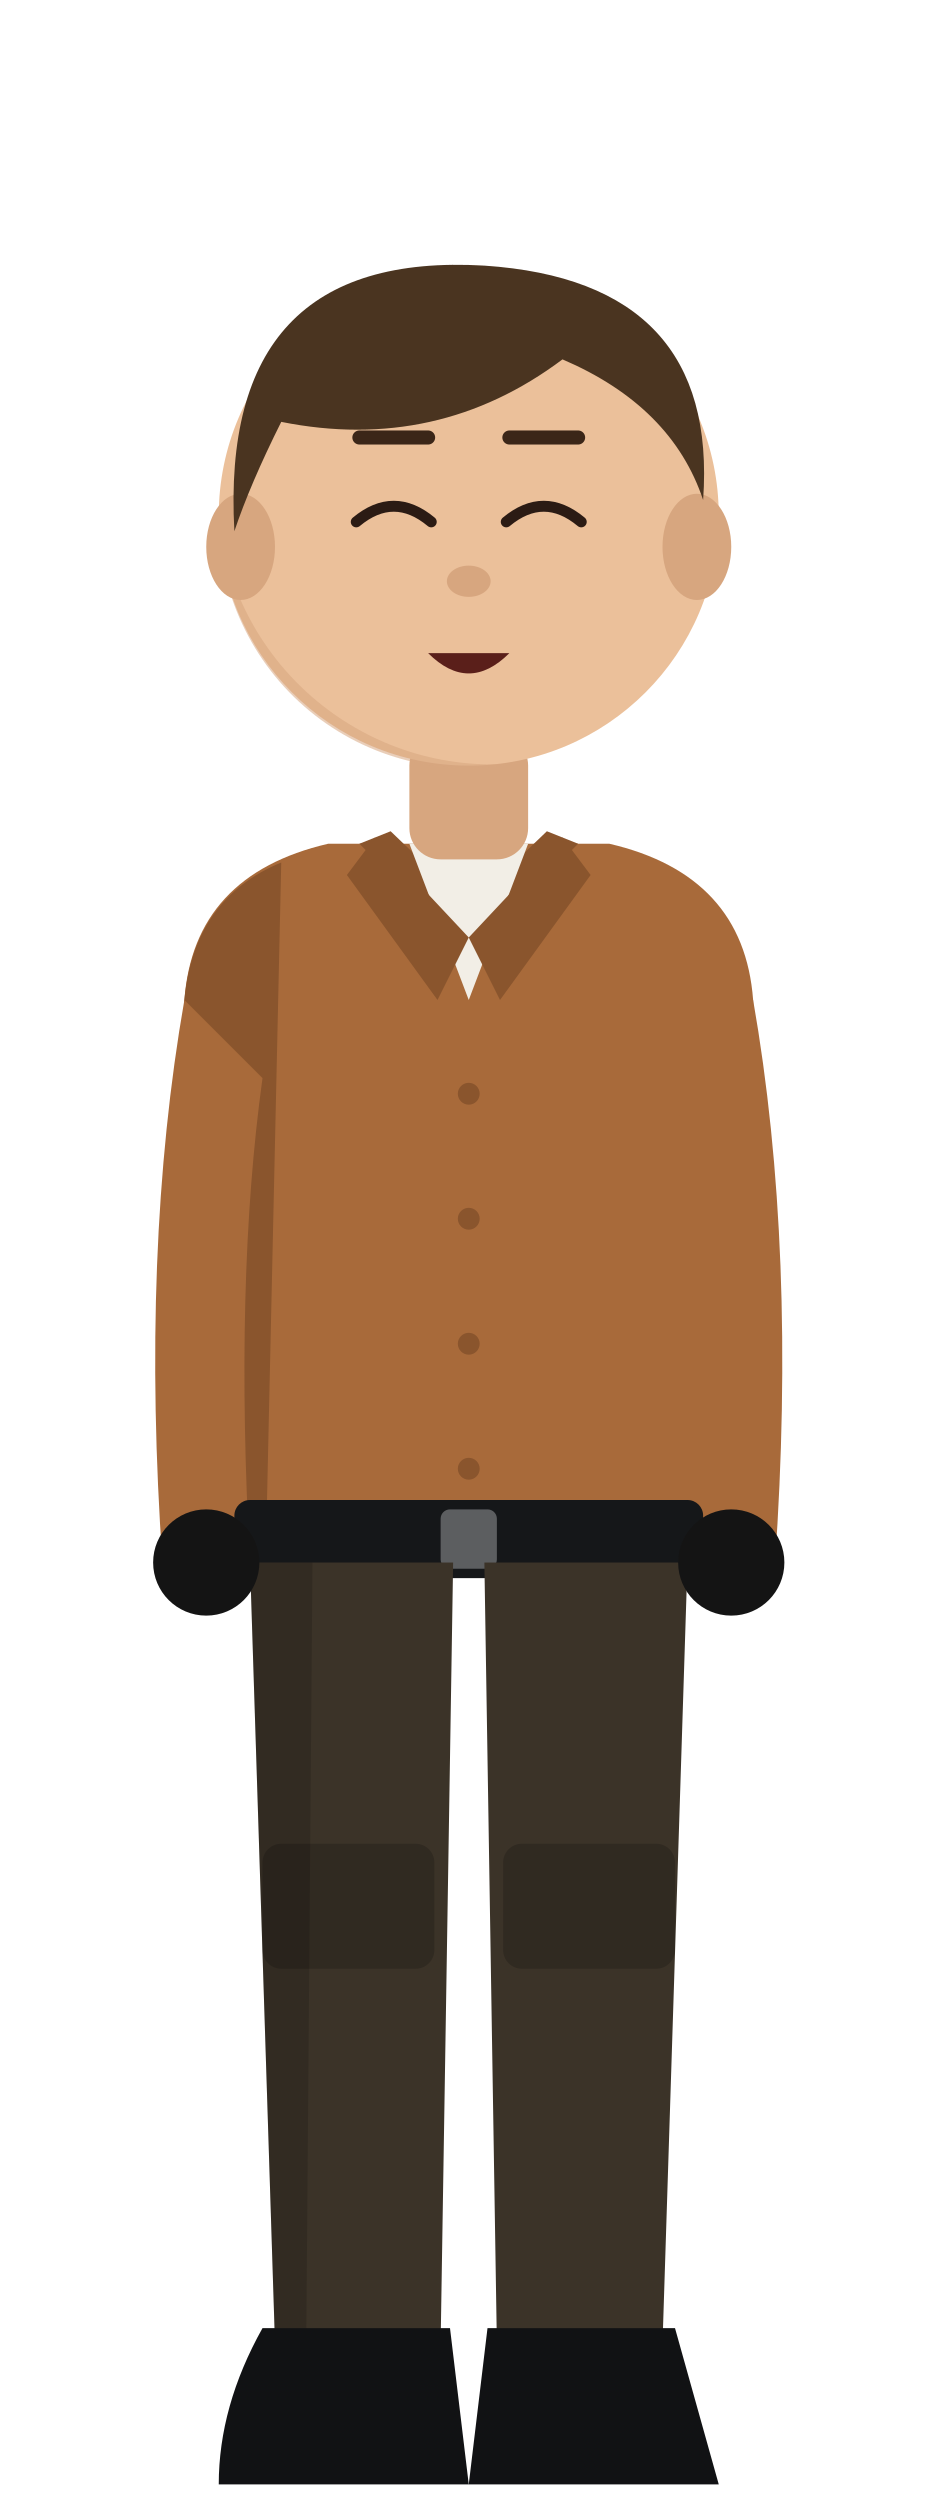
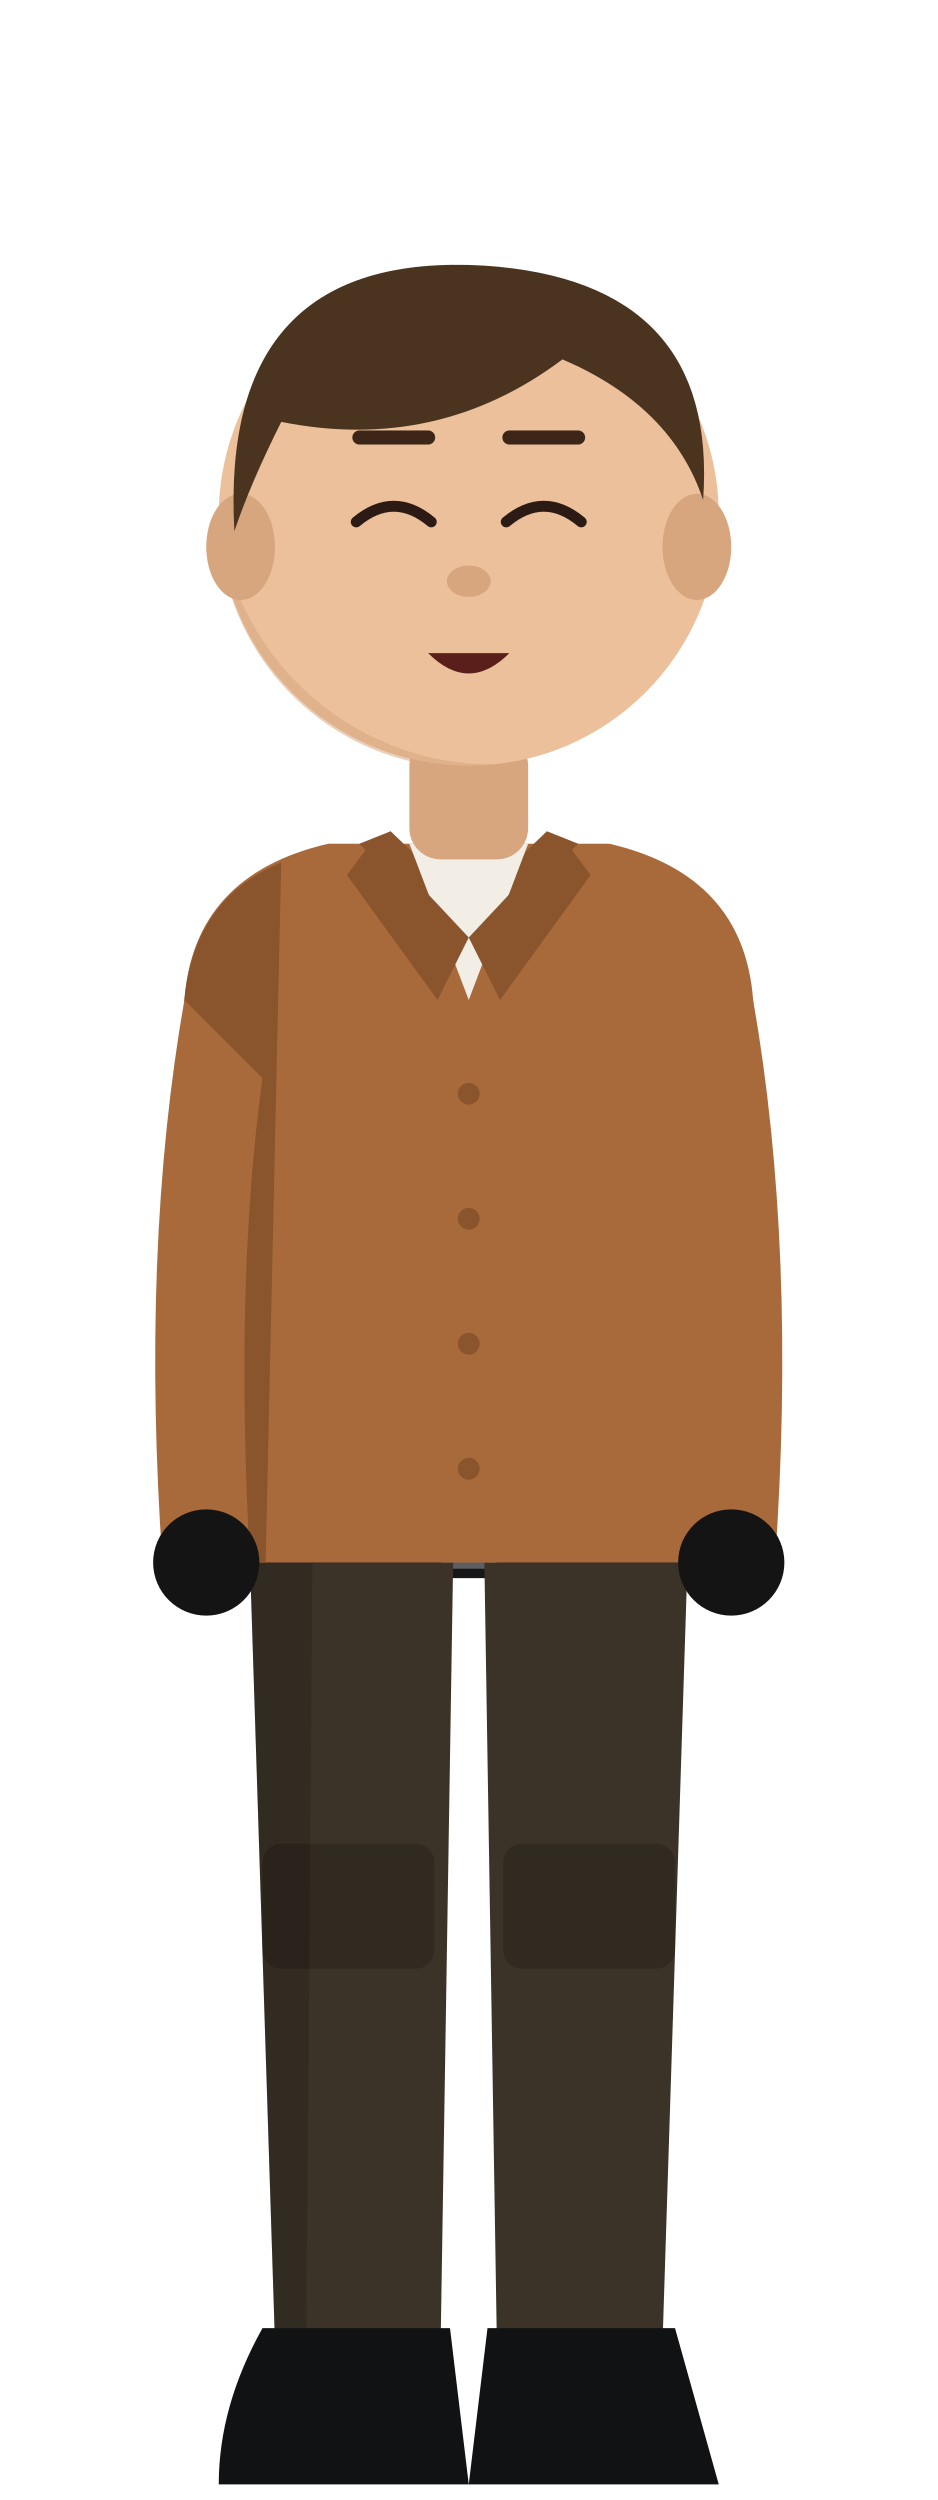
<svg xmlns="http://www.w3.org/2000/svg" viewBox="0 0 600 1600" width="600" height="1600">
-   <path d="M110,1000 L118,640 Q124,560 210,540 L390,540 Q476,560 482,640 L490,1000 Z" fill="#A86A3A" />
-   <path d="M110,1000 L118,640 Q124,575 180,552 L170,1000 Z" fill="#8A552D" />
-   <path d="M230,540 L300,610 L370,540 L350,532 L300,580 L250,532 Z" fill="#8A552D" />
-   <path d="M262,540 L300,640 L338,540 Z" fill="#F2EEE6" />
-   <path d="M240,536 L300,600 L280,640 L222,560 Z M360,536 L300,600 L320,640 L378,560 Z" fill="#8A552D" />
-   <circle cx="300" cy="700" r="7" fill="#8A552D" />
-   <circle cx="300" cy="780" r="7" fill="#8A552D" />
-   <circle cx="300" cy="860" r="7" fill="#8A552D" />
-   <circle cx="300" cy="940" r="7" fill="#8A552D" />
-   <path d="M118,640 Q90,800 104,1000 L160,1000 Q150,820 168,690 Z" fill="#A86A3A" />
-   <path d="M482,640 Q510,800 496,1000 L440,1000 Q450,820 432,690 Z" fill="#A86A3A" />
-   <rect x="262" y="470" width="76" height="80" rx="20" fill="#D7A67F" />
-   <circle cx="300" cy="330" r="160" fill="#EBC09A" />
-   <path d="M140,330 A160,160 0 0 0 332.0,488.4 A176.0,176.0 0 0 1 140,330 Z" fill="#D7A67F" opacity="0.55" />
-   <ellipse cx="154" cy="350" rx="22" ry="34" fill="#D7A67F" />
-   <ellipse cx="446" cy="350" rx="22" ry="34" fill="#D7A67F" />
-   <path d="M150,340 Q140,160 310,170 Q460,180 450,320 Q430,260 360,230 Q280,290 180,270 Q160,310 150,340 Z" fill="#4A3420" />
-   <line x1="230" y1="280" x2="274" y2="280" stroke="#3B2618" stroke-width="9" stroke-linecap="round" />
-   <line x1="326" y1="280" x2="370" y2="280" stroke="#3B2618" stroke-width="9" stroke-linecap="round" />
-   <path d="M228,334 Q252,314 276,334" stroke="#2B1B14" stroke-width="7" fill="none" stroke-linecap="round" />
-   <path d="M324,334 Q348,314 372,334" stroke="#2B1B14" stroke-width="7" fill="none" stroke-linecap="round" />
-   <ellipse cx="300" cy="372" rx="14" ry="10" fill="#D7A67F" />
-   <path d="M274,418 Q300,444 326,418 Z" fill="#5A1F1A" />
-   <rect x="150" y="960" width="300" height="50" rx="10" fill="#151719" />
-   <rect x="282" y="966" width="36" height="38" rx="6" fill="#5C5E60" />
-   <path d="M160,1000 L290,1000 L282,1500 L176,1500 Z" fill="#3B3328" />
-   <path d="M310,1000 L440,1000 L424,1500 L318,1500 Z" fill="#3B3328" />
-   <path d="M160,1000 L200,1000 L196,1500 L176,1500 Z" fill="#000" opacity="0.15" />
-   <rect x="168" y="1180" width="110" height="80" rx="12" fill="#000" opacity="0.18" />
-   <rect x="322" y="1180" width="110" height="80" rx="12" fill="#000" opacity="0.18" />
-   <path d="M168,1490 L288,1490 L300,1590 L140,1590 Q140,1540 168,1490 Z" fill="#111214" />
-   <path d="M312,1490 L432,1490 L460,1590 L300,1590 Z" fill="#111214" />
-   <circle cx="132" cy="1000" r="34" fill="#141414" />
-   <circle cx="468" cy="1000" r="34" fill="#141414" />
+   <g class="rig-ganz">
+     <rect x="150" y="960" width="300" height="50" rx="10" fill="#151719" />
+     <rect x="282" y="966" width="36" height="38" rx="6" fill="#5C5E60" />
+     <g class="rig-bein-l" data-o="225,1000">
+       <path d="M160,1000 L290,1000 L282,1500 L176,1500 Z" fill="#3B3328" />
+       <path d="M160,1000 L200,1000 L196,1500 L176,1500 Z" fill="#000" opacity="0.15" />
+       <rect x="168" y="1180" width="110" height="80" rx="12" fill="#000" opacity="0.18" />
+       <path d="M168,1490 L288,1490 L300,1590 L140,1590 Q140,1540 168,1490 Z" fill="#111214" />
+     </g>
+     <g class="rig-bein-r" data-o="375,1000">
+       <path d="M310,1000 L440,1000 L424,1500 L318,1500 Z" fill="#3B3328" />
+       <rect x="322" y="1180" width="110" height="80" rx="12" fill="#000" opacity="0.18" />
+       <path d="M312,1490 L432,1490 L460,1590 L300,1590 Z" fill="#111214" />
+     </g>
+     <g class="rig-figur">
+       <g class="rig-koerper" data-o="300,1000">
+         <path d="M110,1000 L118,640 Q124,560 210,540 L390,540 Q476,560 482,640 L490,1000 Z" fill="#A86A3A" />
+         <path d="M110,1000 L118,640 Q124,575 180,552 L170,1000 Z" fill="#8A552D" />
+         <path d="M230,540 L300,610 L370,540 L350,532 L300,580 L250,532 Z" fill="#8A552D" />
+         <path d="M262,540 L300,640 L338,540 Z" fill="#F2EEE6" />
+         <path d="M240,536 L300,600 L280,640 L222,560 Z M360,536 L300,600 L320,640 L378,560 Z" fill="#8A552D" />
+         <circle cx="300" cy="700" r="7" fill="#8A552D" />
+         <circle cx="300" cy="780" r="7" fill="#8A552D" />
+         <circle cx="300" cy="860" r="7" fill="#8A552D" />
+         <circle cx="300" cy="940" r="7" fill="#8A552D" />
+       </g>
+       <g class="rig-arm-l" data-o="140,650">
+         <path d="M118,640 Q90,800 104,1000 L160,1000 Q150,820 168,690 Z" fill="#A86A3A" />
+         <circle cx="132" cy="1000" r="34" fill="#141414" />
+       </g>
+       <g class="rig-arm-r" data-o="460,650">
+         <path d="M482,640 Q510,800 496,1000 L440,1000 Q450,820 432,690 Z" fill="#A86A3A" />
+         <circle cx="468" cy="1000" r="34" fill="#141414" />
+       </g>
+       <rect x="262" y="470" width="76" height="80" rx="20" fill="#D7A67F" />
+       <g class="rig-kopf" data-o="300,500">
+         <circle cx="300" cy="330" r="160" fill="#EBC09A" />
+         <path d="M140,330 A160,160 0 0 0 332.0,488.4 A176.0,176.0 0 0 1 140,330 Z" fill="#D7A67F" opacity="0.55" />
+         <ellipse cx="154" cy="350" rx="22" ry="34" fill="#D7A67F" />
+         <ellipse cx="446" cy="350" rx="22" ry="34" fill="#D7A67F" />
+         <path d="M150,340 Q140,160 310,170 Q460,180 450,320 Q430,260 360,230 Q280,290 180,270 Q160,310 150,340 Z" fill="#4A3420" />
+         <g class="rig-brauen">
+           <line x1="230" y1="280" x2="274" y2="280" stroke="#3B2618" stroke-width="9" stroke-linecap="round" />
+           <line x1="326" y1="280" x2="370" y2="280" stroke="#3B2618" stroke-width="9" stroke-linecap="round" />
+         </g>
+         <path d="M228,334 Q252,314 276,334" stroke="#2B1B14" stroke-width="7" fill="none" stroke-linecap="round" />
+         <path d="M324,334 Q348,314 372,334" stroke="#2B1B14" stroke-width="7" fill="none" stroke-linecap="round" />
+         <ellipse cx="300" cy="372" rx="14" ry="10" fill="#D7A67F" />
+         <g class="rig-mund" data-o="300,422">
+           <path d="M274,418 Q300,444 326,418 Z" fill="#5A1F1A" />
+         </g>
+       </g>
+     </g>
+   </g>
</svg>
